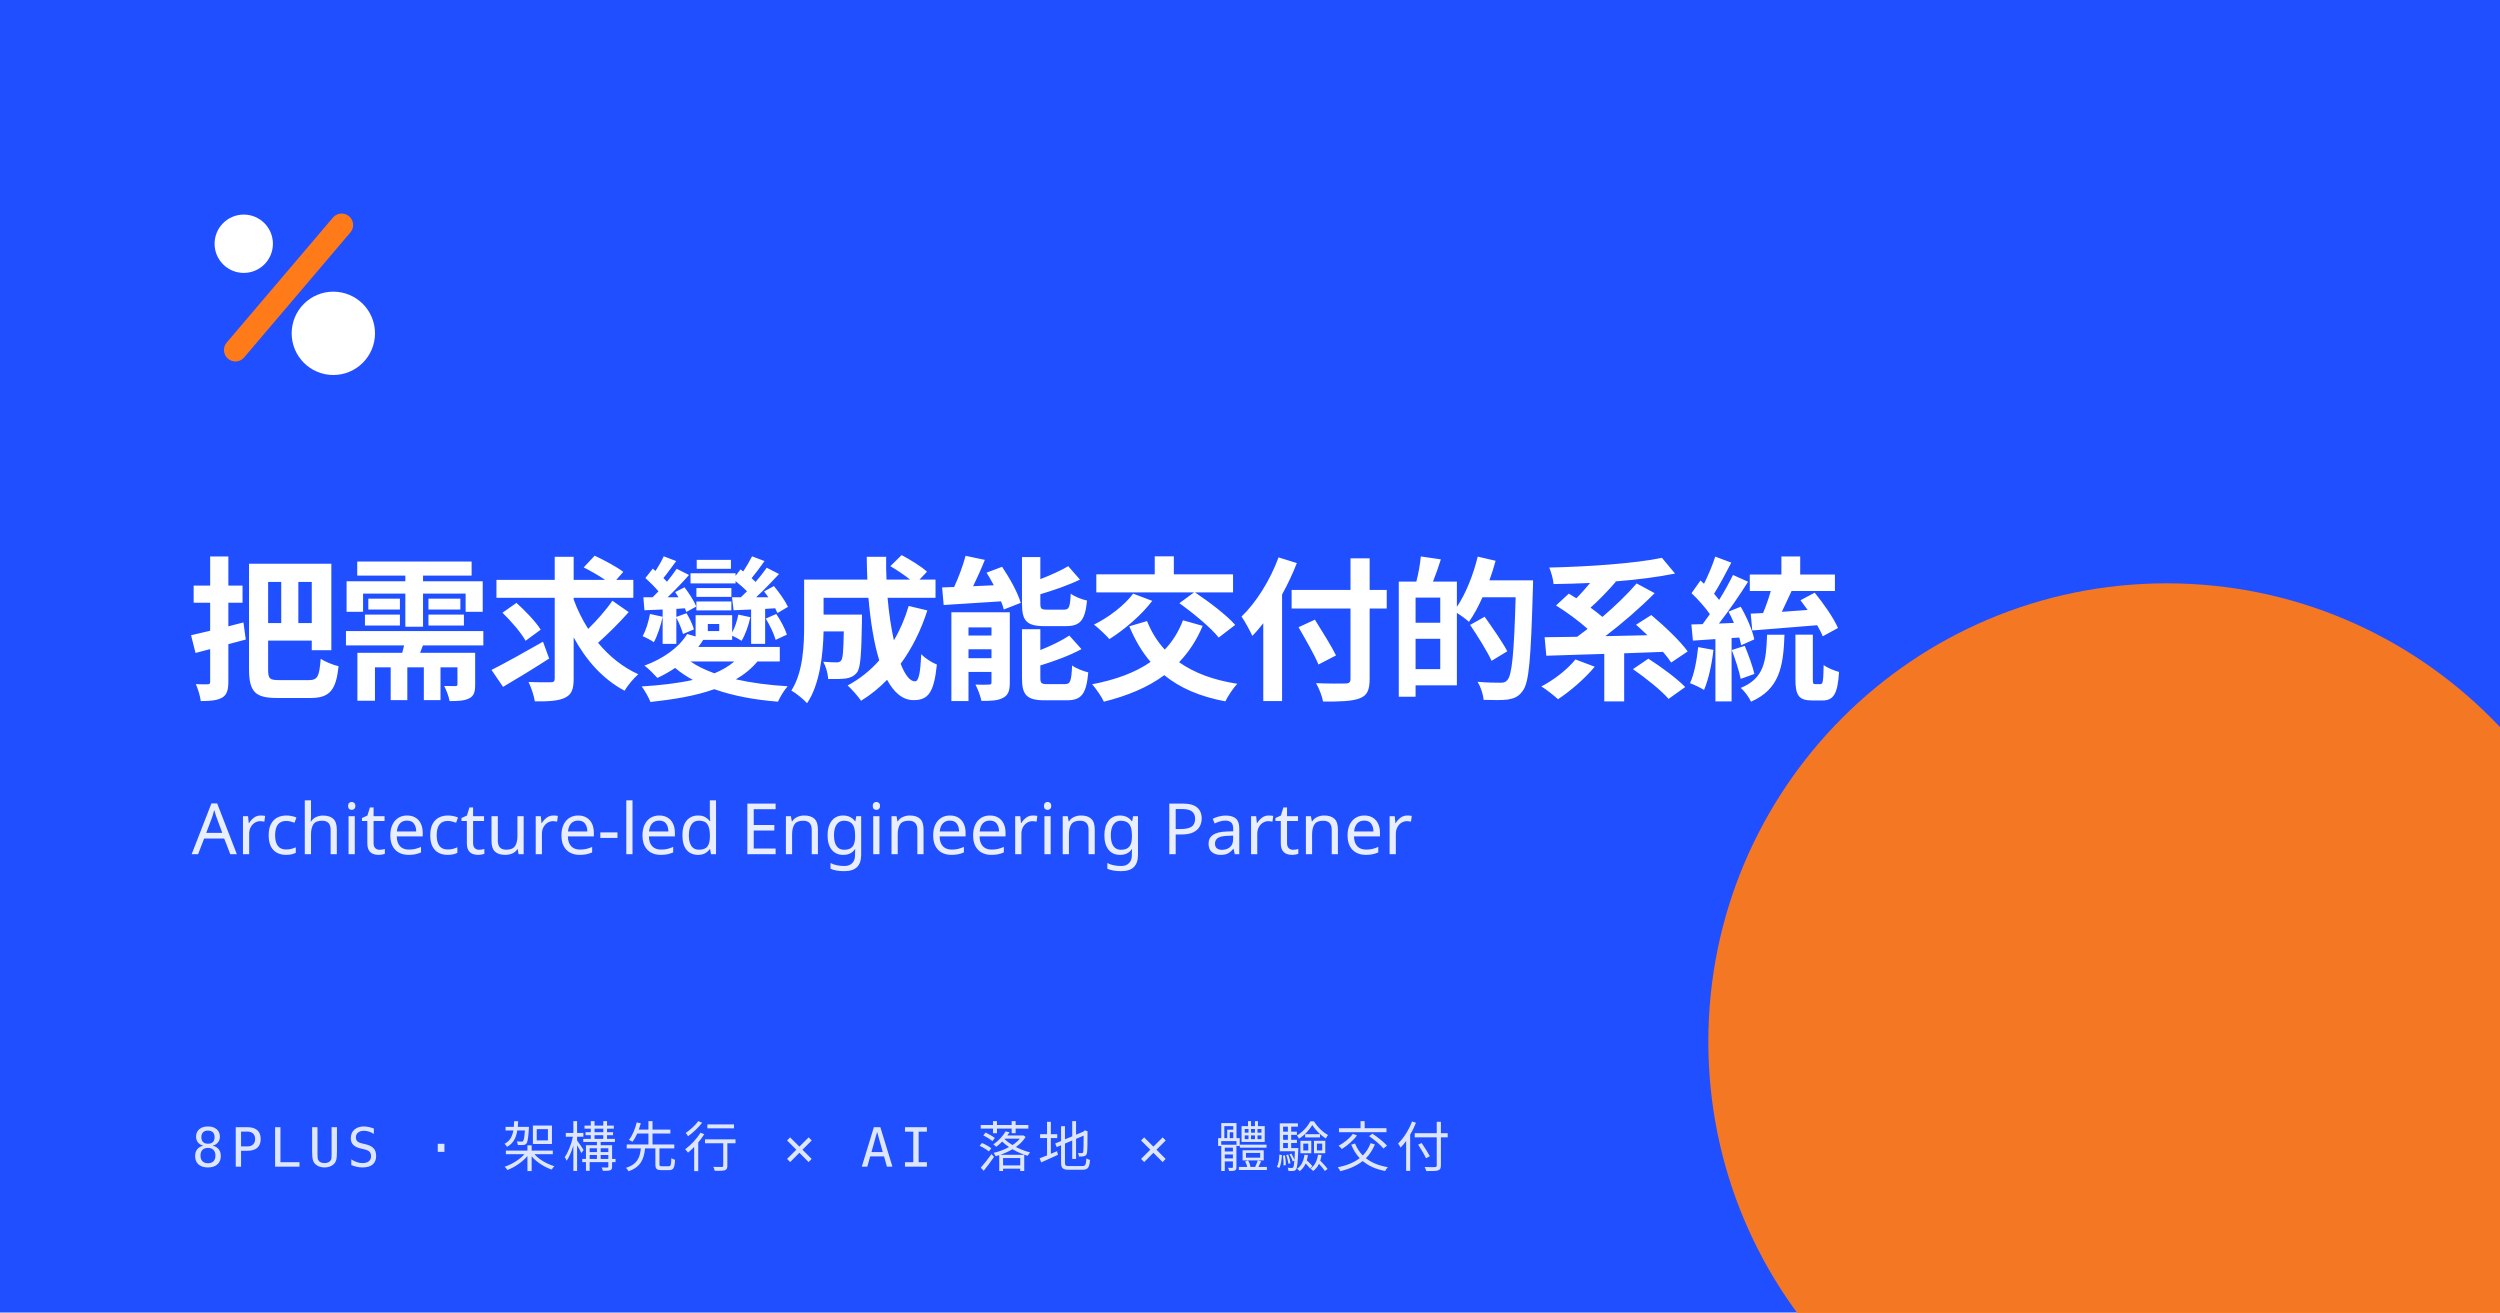
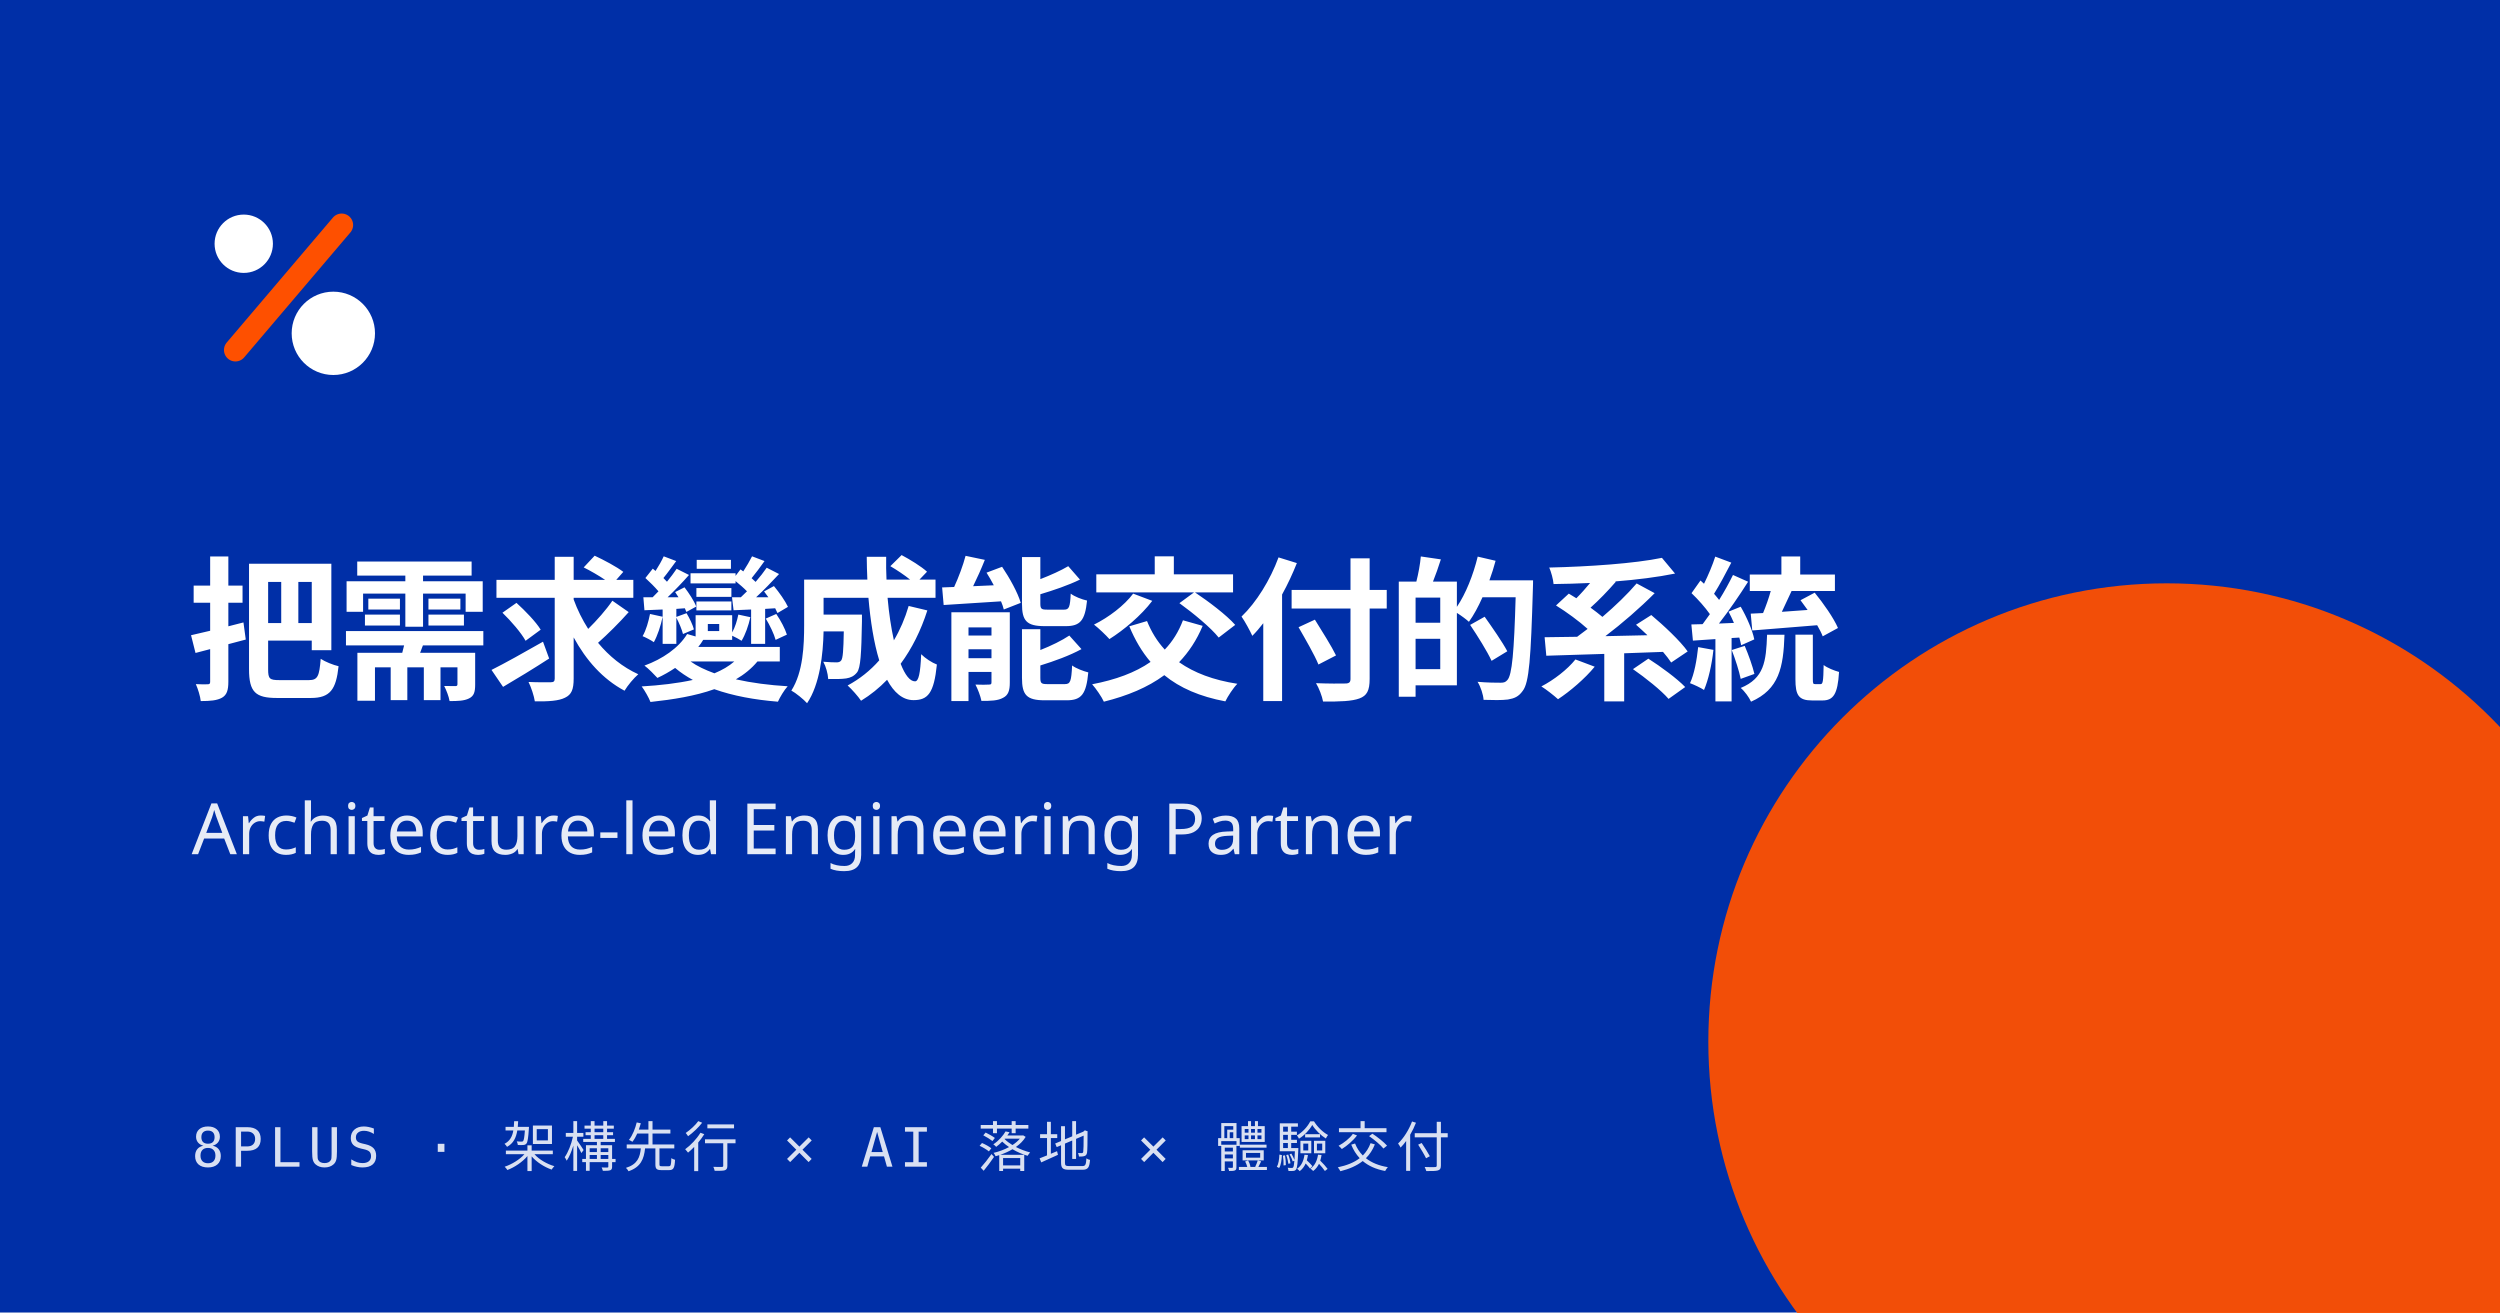
<svg xmlns="http://www.w3.org/2000/svg" viewBox="0 0 1200 630" role="img" aria-label="8plus — Architecture-led Engineering Partner">
-   <rect width="1200" height="630" fill="#1F4FFF" />
-   <circle cx="1040" cy="500" r="220" fill="#FF7A18" opacity="0.95" />
+   <rect width="1200" height="630" fill="#002FA7" />
+   <circle cx="1040" cy="500" r="220" fill="#FE5000" opacity="0.95" />
  <g transform="translate(90,90)">
    <circle cx="27" cy="27" r="14" fill="#FFFFFF" />
    <circle cx="70" cy="70" r="20" fill="#FFFFFF" />
-     <path d="M74 18 L23 78" stroke="#FF7A18" stroke-width="11" stroke-linecap="round" />
+     <path d="M74 18 L23 78" stroke="#FE5000" stroke-width="11" stroke-linecap="round" />
  </g>
  <text x="90" y="330" font-family="Outfit, system-ui, sans-serif" font-size="74" font-weight="800" letter-spacing="-2" fill="#FFFFFF">把需求變成能交付的系統</text>
  <text x="92" y="410" font-family="Outfit, system-ui, sans-serif" font-size="34" font-weight="500" fill="#FFFFFF" opacity="0.9">Architecture-led Engineering Partner</text>
  <text x="92" y="560" font-family="'JetBrains Mono', monospace" font-size="26" letter-spacing="3" fill="#FFFFFF" opacity="0.85">8PLUS · 架構先行 × AI 落地 × 體驗交付</text>
</svg>
